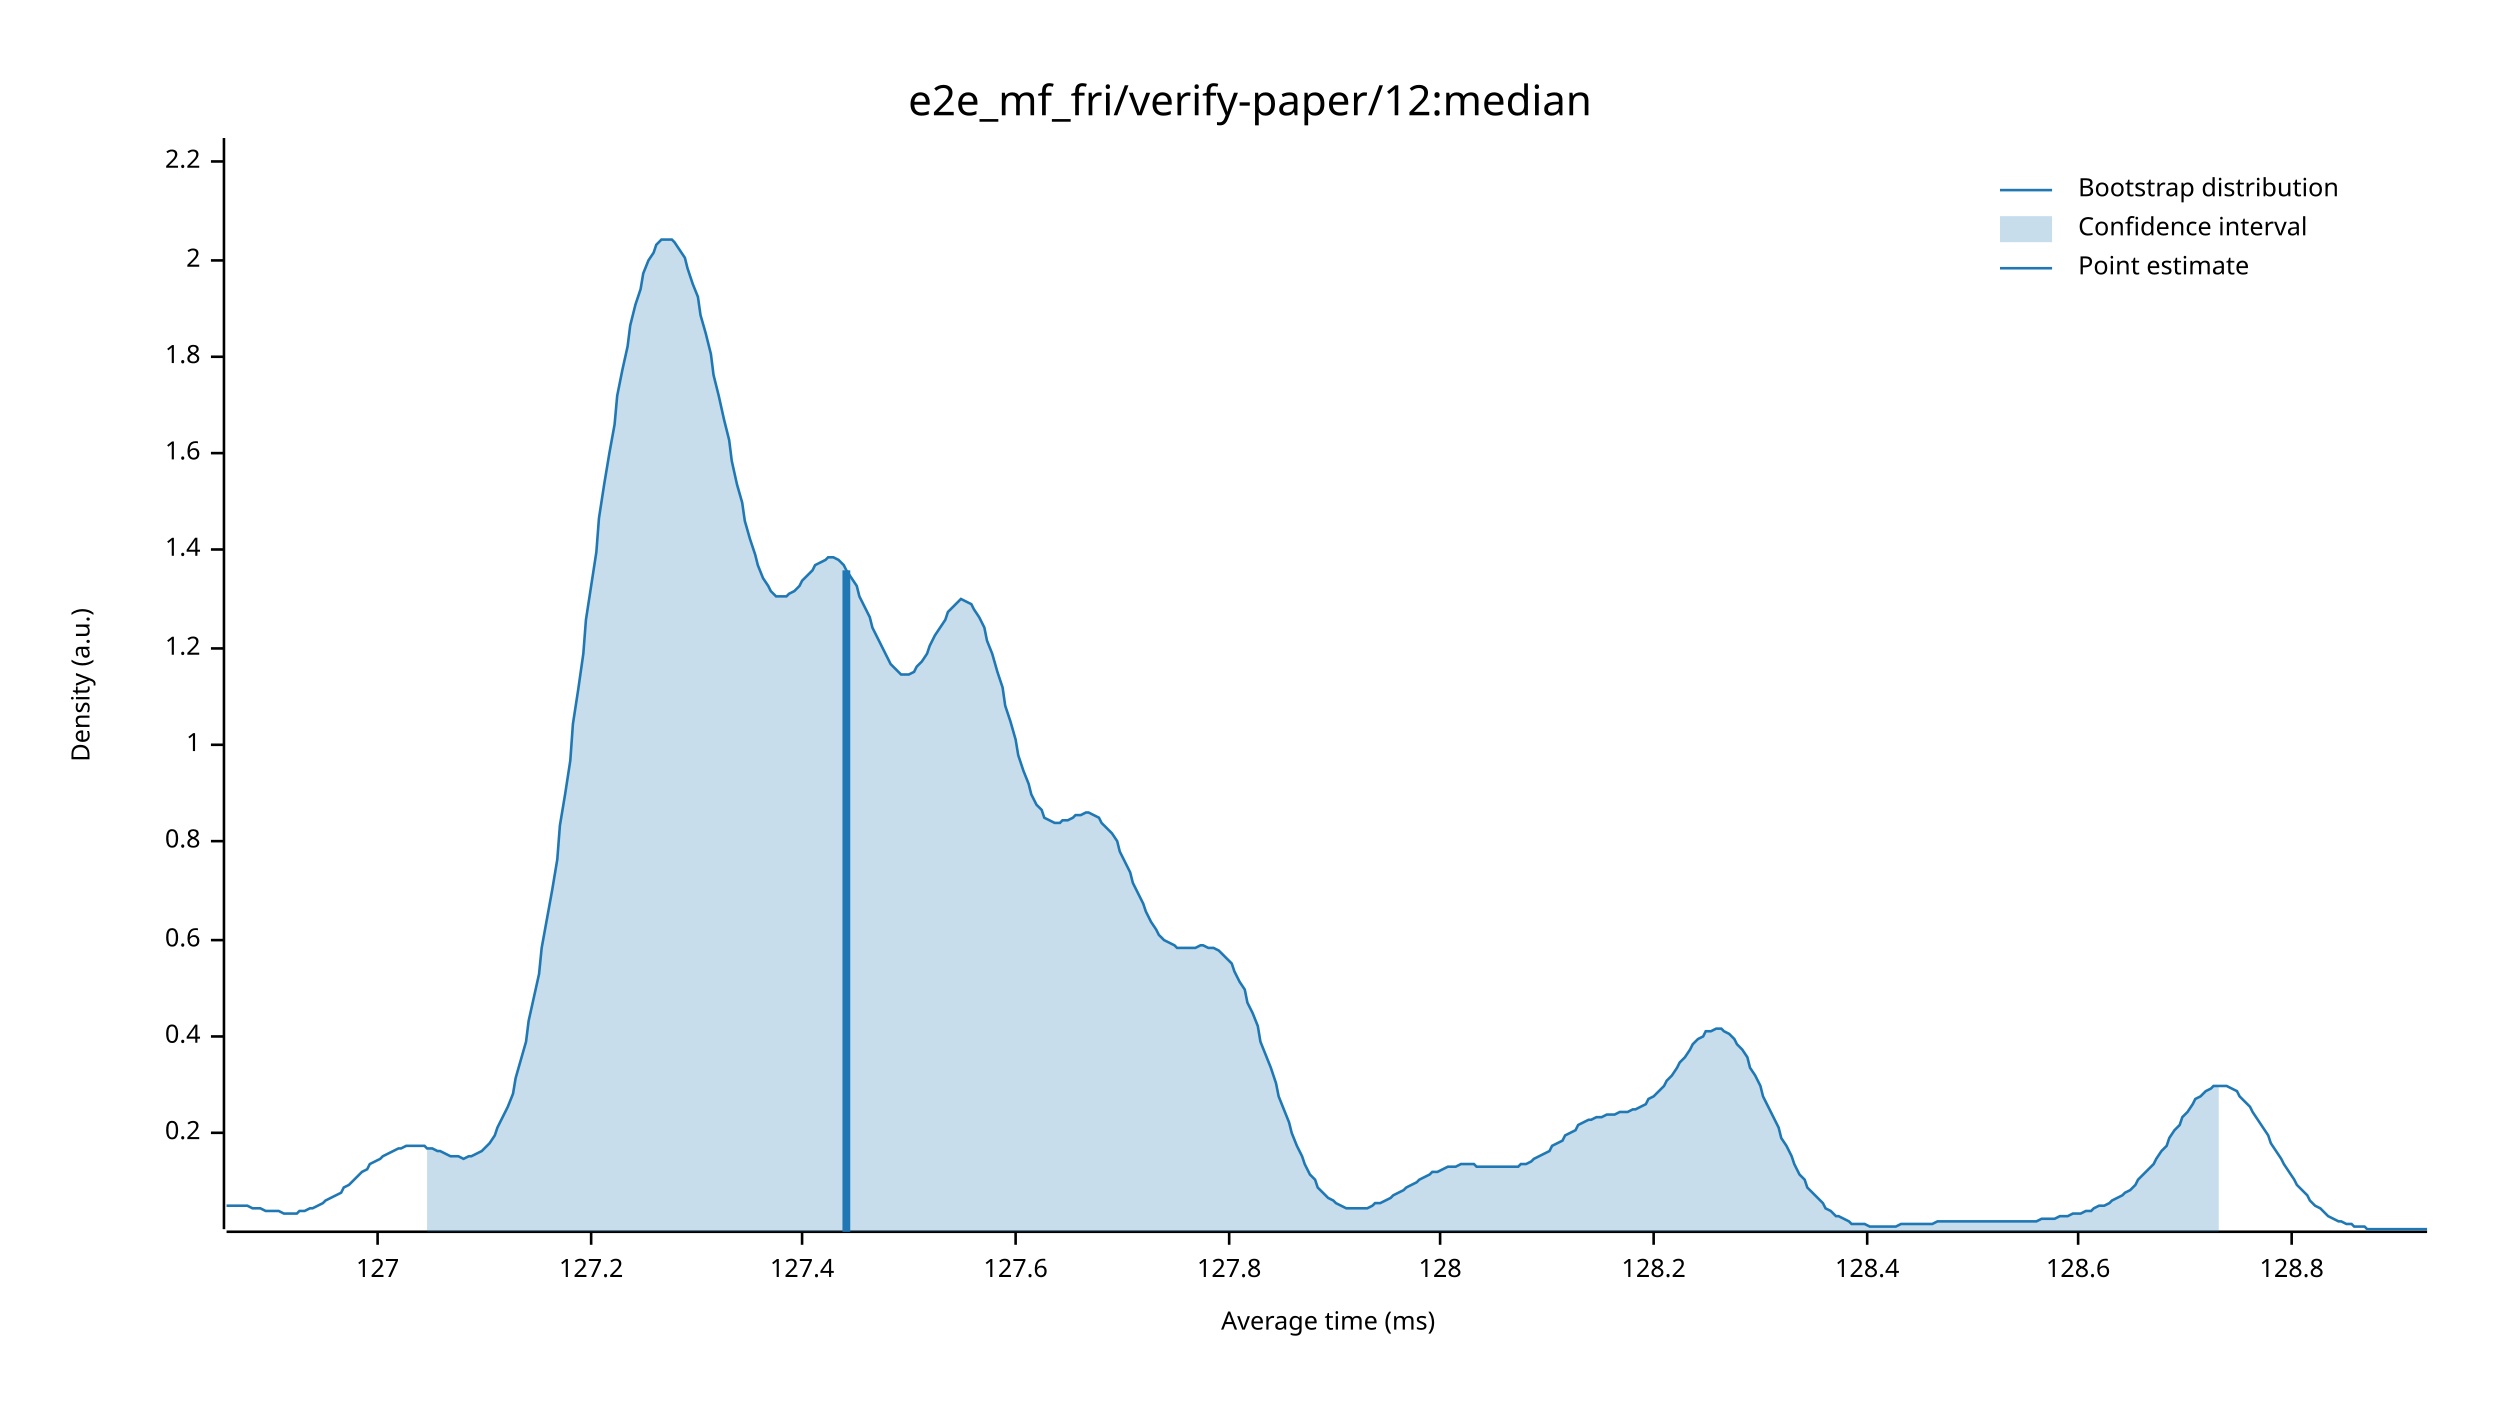
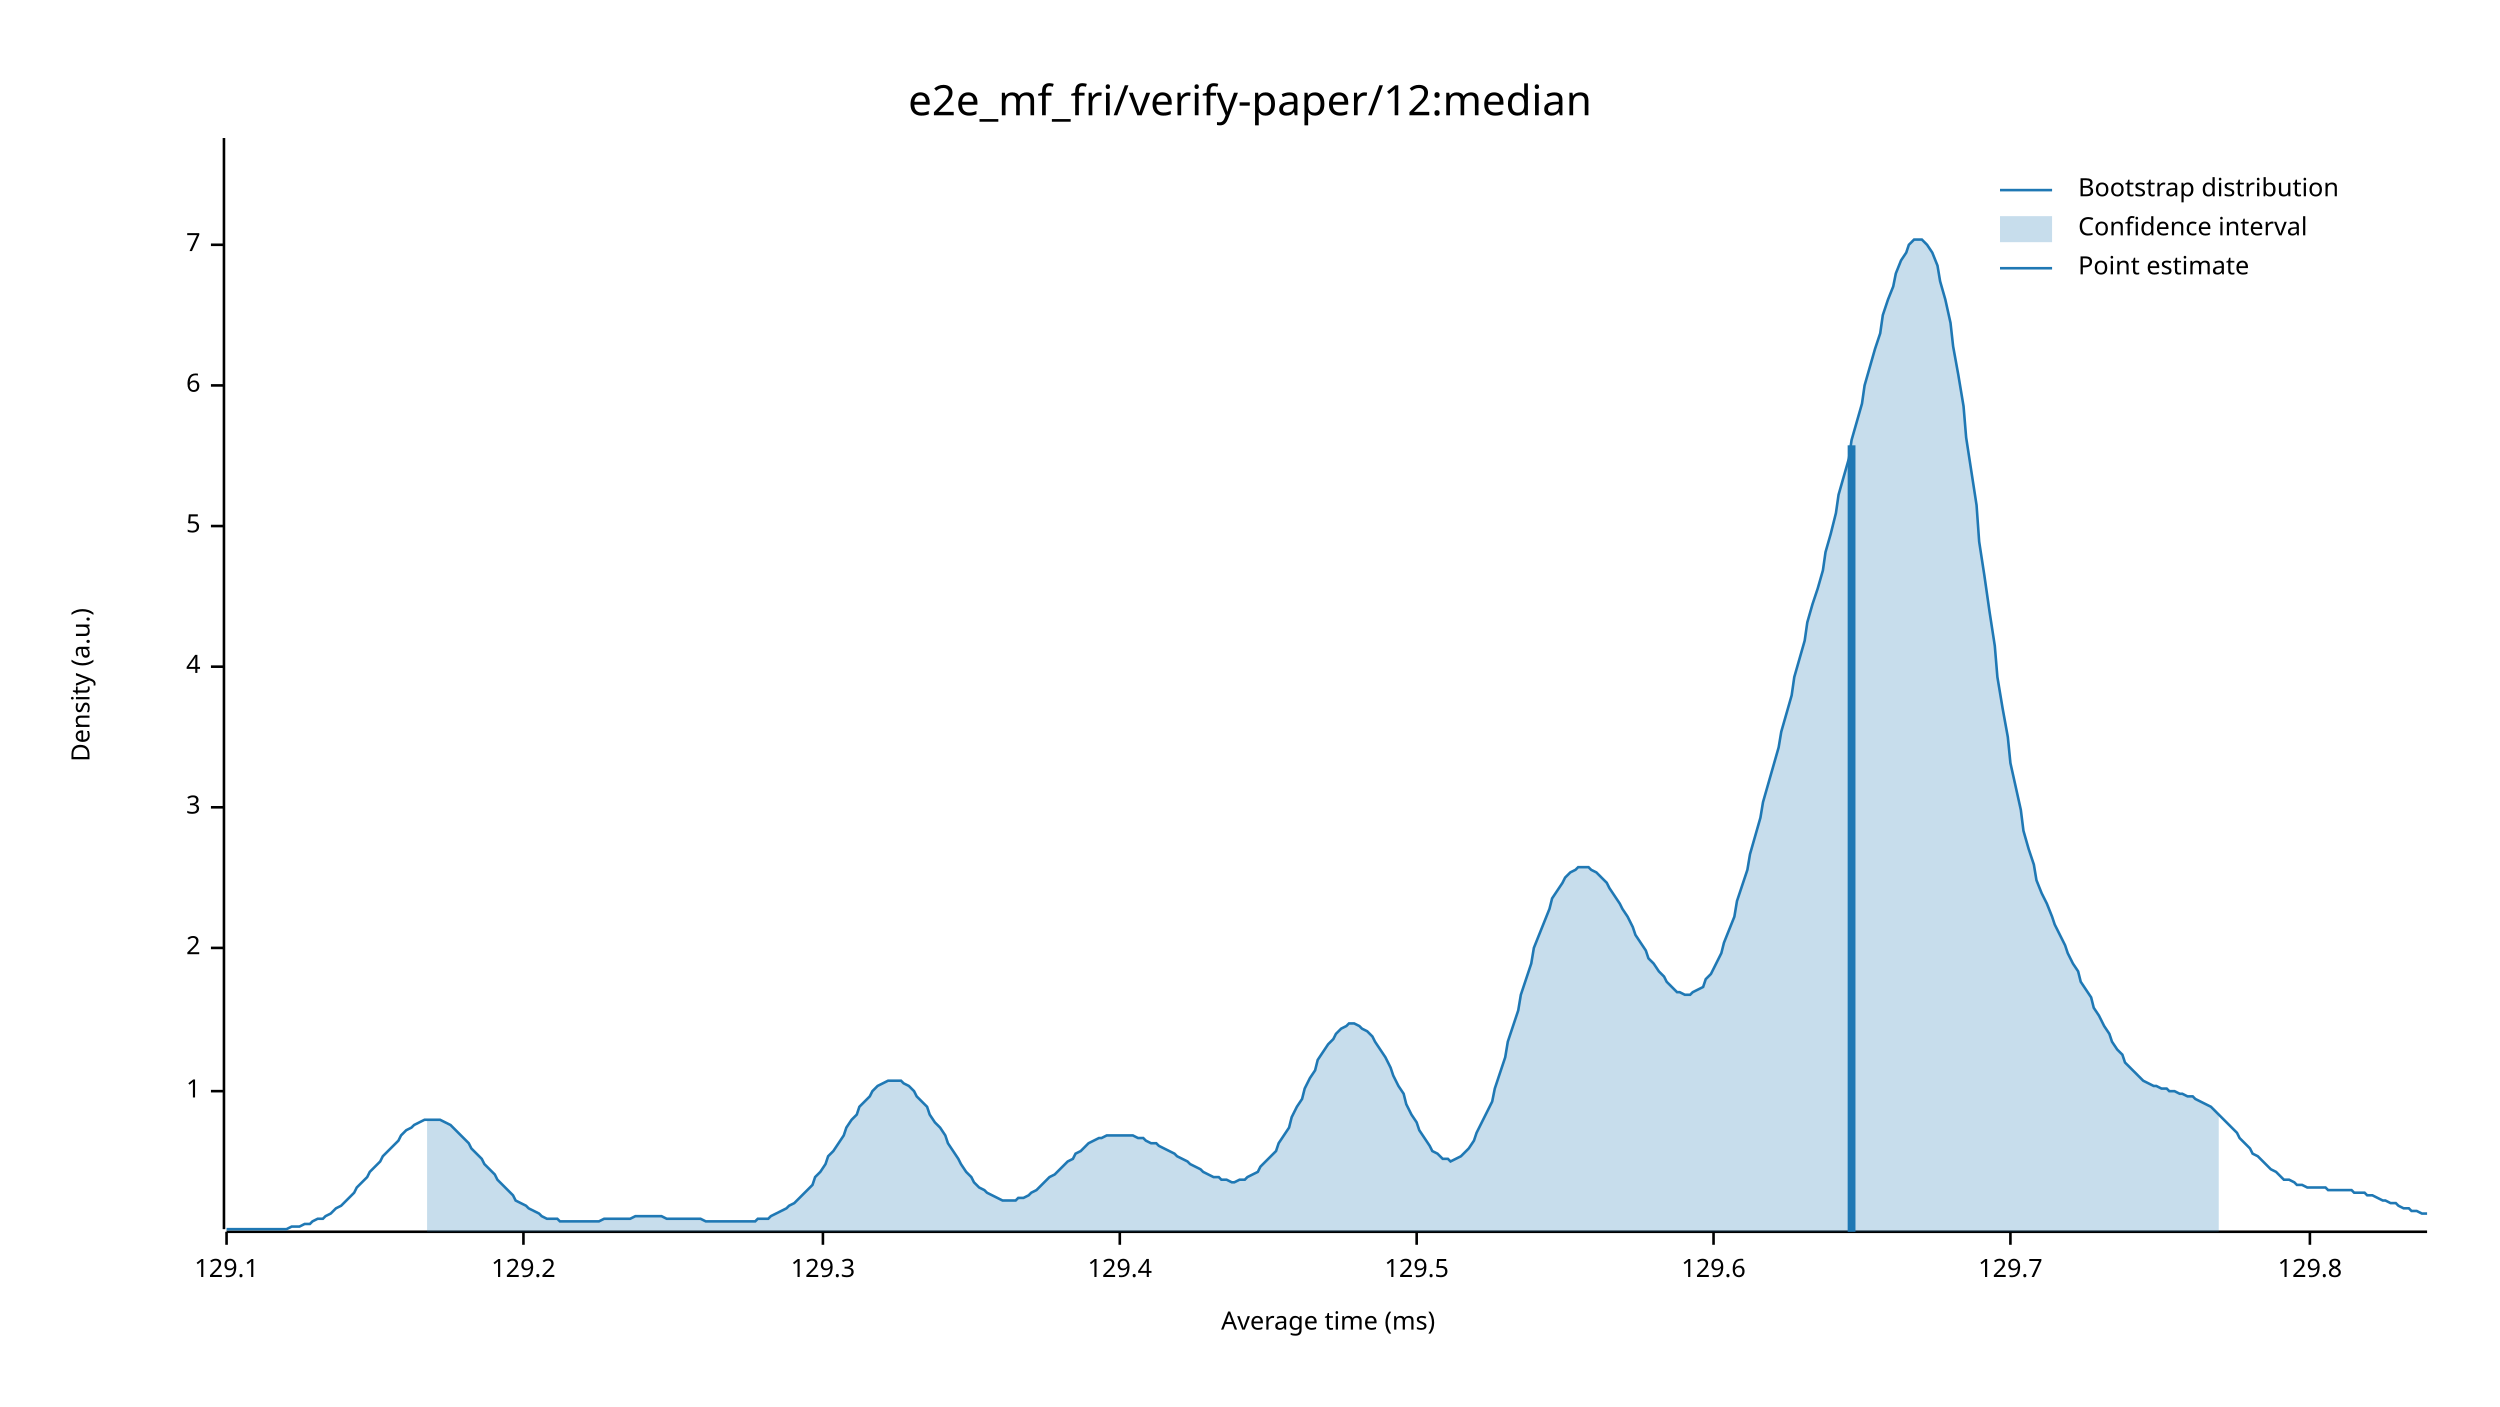
<svg xmlns="http://www.w3.org/2000/svg" width="960" height="540" viewBox="0 0 960 540">
  <text x="480" y="32" dy="0.76em" text-anchor="middle" font-family="sans-serif" font-size="16.129" opacity="1" fill="#000000">
e2e_mf_fri/verify-paper/12:median
</text>
  <text x="27" y="263" dy="0.76em" text-anchor="middle" font-family="sans-serif" font-size="9.677" opacity="1" fill="#000000" transform="rotate(270, 27, 263)">
Density (a.u.)
</text>
  <text x="510" y="513" dy="-0.5ex" text-anchor="middle" font-family="sans-serif" font-size="9.677" opacity="1" fill="#000000">
Average time (ms)
</text>
  <polyline fill="none" opacity="1" stroke="#000000" stroke-width="1" points="86,53 86,472 " />
-   <text x="77" y="435" dy="0.5ex" text-anchor="end" font-family="sans-serif" font-size="9.677" opacity="1" fill="#000000">
- 0.2
- </text>
-   <polyline fill="none" opacity="1" stroke="#000000" stroke-width="1" points="81,435 86,435 " />
-   <text x="77" y="398" dy="0.5ex" text-anchor="end" font-family="sans-serif" font-size="9.677" opacity="1" fill="#000000">
- 0.4
- </text>
-   <polyline fill="none" opacity="1" stroke="#000000" stroke-width="1" points="81,398 86,398 " />
-   <text x="77" y="361" dy="0.5ex" text-anchor="end" font-family="sans-serif" font-size="9.677" opacity="1" fill="#000000">
- 0.6
- </text>
-   <polyline fill="none" opacity="1" stroke="#000000" stroke-width="1" points="81,361 86,361 " />
-   <text x="77" y="323" dy="0.5ex" text-anchor="end" font-family="sans-serif" font-size="9.677" opacity="1" fill="#000000">
- 0.8
- </text>
-   <polyline fill="none" opacity="1" stroke="#000000" stroke-width="1" points="81,323 86,323 " />
-   <text x="77" y="286" dy="0.5ex" text-anchor="end" font-family="sans-serif" font-size="9.677" opacity="1" fill="#000000">
+   <text x="77" y="419" dy="0.5ex" text-anchor="end" font-family="sans-serif" font-size="9.677" opacity="1" fill="#000000">
1
</text>
-   <polyline fill="none" opacity="1" stroke="#000000" stroke-width="1" points="81,286 86,286 " />
-   <text x="77" y="249" dy="0.5ex" text-anchor="end" font-family="sans-serif" font-size="9.677" opacity="1" fill="#000000">
- 1.2
- </text>
-   <polyline fill="none" opacity="1" stroke="#000000" stroke-width="1" points="81,249 86,249 " />
-   <text x="77" y="211" dy="0.5ex" text-anchor="end" font-family="sans-serif" font-size="9.677" opacity="1" fill="#000000">
- 1.4
- </text>
-   <polyline fill="none" opacity="1" stroke="#000000" stroke-width="1" points="81,211 86,211 " />
-   <text x="77" y="174" dy="0.5ex" text-anchor="end" font-family="sans-serif" font-size="9.677" opacity="1" fill="#000000">
- 1.6
- </text>
-   <polyline fill="none" opacity="1" stroke="#000000" stroke-width="1" points="81,174 86,174 " />
-   <text x="77" y="137" dy="0.5ex" text-anchor="end" font-family="sans-serif" font-size="9.677" opacity="1" fill="#000000">
- 1.8
- </text>
-   <polyline fill="none" opacity="1" stroke="#000000" stroke-width="1" points="81,137 86,137 " />
-   <text x="77" y="100" dy="0.5ex" text-anchor="end" font-family="sans-serif" font-size="9.677" opacity="1" fill="#000000">
+   <polyline fill="none" opacity="1" stroke="#000000" stroke-width="1" points="81,419 86,419 " />
+   <text x="77" y="364" dy="0.5ex" text-anchor="end" font-family="sans-serif" font-size="9.677" opacity="1" fill="#000000">
2
</text>
-   <polyline fill="none" opacity="1" stroke="#000000" stroke-width="1" points="81,100 86,100 " />
-   <text x="77" y="62" dy="0.5ex" text-anchor="end" font-family="sans-serif" font-size="9.677" opacity="1" fill="#000000">
- 2.2
+   <polyline fill="none" opacity="1" stroke="#000000" stroke-width="1" points="81,364 86,364 " />
+   <text x="77" y="310" dy="0.5ex" text-anchor="end" font-family="sans-serif" font-size="9.677" opacity="1" fill="#000000">
+ 3
</text>
-   <polyline fill="none" opacity="1" stroke="#000000" stroke-width="1" points="81,62 86,62 " />
+   <polyline fill="none" opacity="1" stroke="#000000" stroke-width="1" points="81,310 86,310 " />
+   <text x="77" y="256" dy="0.5ex" text-anchor="end" font-family="sans-serif" font-size="9.677" opacity="1" fill="#000000">
+ 4
+ </text>
+   <polyline fill="none" opacity="1" stroke="#000000" stroke-width="1" points="81,256 86,256 " />
+   <text x="77" y="202" dy="0.5ex" text-anchor="end" font-family="sans-serif" font-size="9.677" opacity="1" fill="#000000">
+ 5
+ </text>
+   <polyline fill="none" opacity="1" stroke="#000000" stroke-width="1" points="81,202 86,202 " />
+   <text x="77" y="148" dy="0.5ex" text-anchor="end" font-family="sans-serif" font-size="9.677" opacity="1" fill="#000000">
+ 6
+ </text>
+   <polyline fill="none" opacity="1" stroke="#000000" stroke-width="1" points="81,148 86,148 " />
+   <text x="77" y="94" dy="0.5ex" text-anchor="end" font-family="sans-serif" font-size="9.677" opacity="1" fill="#000000">
+ 7
+ </text>
+   <polyline fill="none" opacity="1" stroke="#000000" stroke-width="1" points="81,94 86,94 " />
  <polyline fill="none" opacity="1" stroke="#000000" stroke-width="1" points="87,473 932,473 " />
-   <text x="145" y="483" dy="0.76em" text-anchor="middle" font-family="sans-serif" font-size="9.677" opacity="1" fill="#000000">
- 127
+   <text x="87" y="483" dy="0.76em" text-anchor="middle" font-family="sans-serif" font-size="9.677" opacity="1" fill="#000000">
+ 129.1
</text>
-   <polyline fill="none" opacity="1" stroke="#000000" stroke-width="1" points="145,473 145,478 " />
-   <text x="227" y="483" dy="0.76em" text-anchor="middle" font-family="sans-serif" font-size="9.677" opacity="1" fill="#000000">
- 127.2
+   <polyline fill="none" opacity="1" stroke="#000000" stroke-width="1" points="87,473 87,478 " />
+   <text x="201" y="483" dy="0.76em" text-anchor="middle" font-family="sans-serif" font-size="9.677" opacity="1" fill="#000000">
+ 129.2
</text>
-   <polyline fill="none" opacity="1" stroke="#000000" stroke-width="1" points="227,473 227,478 " />
-   <text x="308" y="483" dy="0.76em" text-anchor="middle" font-family="sans-serif" font-size="9.677" opacity="1" fill="#000000">
- 127.4
+   <polyline fill="none" opacity="1" stroke="#000000" stroke-width="1" points="201,473 201,478 " />
+   <text x="316" y="483" dy="0.76em" text-anchor="middle" font-family="sans-serif" font-size="9.677" opacity="1" fill="#000000">
+ 129.3
</text>
-   <polyline fill="none" opacity="1" stroke="#000000" stroke-width="1" points="308,473 308,478 " />
-   <text x="390" y="483" dy="0.76em" text-anchor="middle" font-family="sans-serif" font-size="9.677" opacity="1" fill="#000000">
- 127.6
+   <polyline fill="none" opacity="1" stroke="#000000" stroke-width="1" points="316,473 316,478 " />
+   <text x="430" y="483" dy="0.76em" text-anchor="middle" font-family="sans-serif" font-size="9.677" opacity="1" fill="#000000">
+ 129.4
</text>
-   <polyline fill="none" opacity="1" stroke="#000000" stroke-width="1" points="390,473 390,478 " />
-   <text x="472" y="483" dy="0.76em" text-anchor="middle" font-family="sans-serif" font-size="9.677" opacity="1" fill="#000000">
- 127.8
+   <polyline fill="none" opacity="1" stroke="#000000" stroke-width="1" points="430,473 430,478 " />
+   <text x="544" y="483" dy="0.76em" text-anchor="middle" font-family="sans-serif" font-size="9.677" opacity="1" fill="#000000">
+ 129.5
</text>
-   <polyline fill="none" opacity="1" stroke="#000000" stroke-width="1" points="472,473 472,478 " />
-   <text x="553" y="483" dy="0.76em" text-anchor="middle" font-family="sans-serif" font-size="9.677" opacity="1" fill="#000000">
- 128
+   <polyline fill="none" opacity="1" stroke="#000000" stroke-width="1" points="544,473 544,478 " />
+   <text x="658" y="483" dy="0.76em" text-anchor="middle" font-family="sans-serif" font-size="9.677" opacity="1" fill="#000000">
+ 129.6
</text>
-   <polyline fill="none" opacity="1" stroke="#000000" stroke-width="1" points="553,473 553,478 " />
-   <text x="635" y="483" dy="0.76em" text-anchor="middle" font-family="sans-serif" font-size="9.677" opacity="1" fill="#000000">
- 128.2
+   <polyline fill="none" opacity="1" stroke="#000000" stroke-width="1" points="658,473 658,478 " />
+   <text x="772" y="483" dy="0.76em" text-anchor="middle" font-family="sans-serif" font-size="9.677" opacity="1" fill="#000000">
+ 129.7
</text>
-   <polyline fill="none" opacity="1" stroke="#000000" stroke-width="1" points="635,473 635,478 " />
-   <text x="717" y="483" dy="0.76em" text-anchor="middle" font-family="sans-serif" font-size="9.677" opacity="1" fill="#000000">
- 128.4
+   <polyline fill="none" opacity="1" stroke="#000000" stroke-width="1" points="772,473 772,478 " />
+   <text x="887" y="483" dy="0.76em" text-anchor="middle" font-family="sans-serif" font-size="9.677" opacity="1" fill="#000000">
+ 129.8
</text>
-   <polyline fill="none" opacity="1" stroke="#000000" stroke-width="1" points="717,473 717,478 " />
-   <text x="798" y="483" dy="0.76em" text-anchor="middle" font-family="sans-serif" font-size="9.677" opacity="1" fill="#000000">
- 128.6
- </text>
-   <polyline fill="none" opacity="1" stroke="#000000" stroke-width="1" points="798,473 798,478 " />
-   <text x="880" y="483" dy="0.76em" text-anchor="middle" font-family="sans-serif" font-size="9.677" opacity="1" fill="#000000">
- 128.8
- </text>
-   <polyline fill="none" opacity="1" stroke="#000000" stroke-width="1" points="880,473 880,478 " />
-   <polyline fill="none" opacity="1" stroke="#1F78B4" stroke-width="1" points="87,463 88,463 90,463 92,463 93,463 95,463 97,464 98,464 100,464 102,465 103,465 105,465 107,465 109,466 110,466 112,466 114,466 115,465 117,465 119,464 120,464 122,463 124,462 125,461 127,460 129,459 131,458 132,456 134,455 136,453 137,452 139,450 141,449 142,447 144,446 146,445 147,444 149,443 151,442 153,441 154,441 156,440 158,440 159,440 161,440 163,440 164,441 166,441 168,442 169,442 171,443 173,444 175,444 176,444 178,445 180,444 181,444 183,443 185,442 186,441 188,439 190,436 191,433 193,429 195,425 197,420 198,414 200,407 202,400 203,392 205,383 207,374 208,364 210,353 212,342 214,330 215,317 217,305 219,292 220,278 222,265 224,251 225,238 227,225 229,212 230,199 232,186 234,174 236,163 237,152 239,142 241,133 242,125 244,117 246,111 247,105 249,100 251,97 252,94 254,92 256,92 258,92 259,93 261,96 263,99 264,103 266,109 268,114 269,121 271,128 273,136 274,144 276,152 278,161 280,169 281,177 283,186 285,193 286,200 288,207 290,213 291,217 293,222 295,225 296,227 298,229 300,229 302,229 303,228 305,227 307,225 308,223 310,221 312,219 313,217 315,216 317,215 318,214 320,214 322,215 324,217 325,219 327,222 329,225 330,229 332,233 334,237 335,241 337,245 339,249 341,253 342,255 344,257 346,259 347,259 349,259 351,258 352,256 354,254 356,251 357,248 359,244 361,241 363,238 364,235 366,233 368,231 369,230 371,231 373,232 374,234 376,237 378,241 379,246 381,251 383,258 385,264 386,271 388,277 390,284 391,290 393,296 395,301 396,305 398,309 400,311 401,314 403,315 405,316 407,316 408,315 410,315 412,314 413,313 415,313 417,312 418,312 420,313 422,314 423,316 425,318 427,320 429,323 430,327 432,331 434,335 435,339 437,343 439,347 440,350 442,354 444,357 445,359 447,361 449,362 451,363 452,364 454,364 456,364 457,364 459,364 461,363 462,363 464,364 466,364 468,365 469,366 471,368 473,370 474,373 476,377 478,380 479,385 481,389 483,394 484,400 486,405 488,410 490,416 491,421 493,426 495,431 496,435 498,440 500,444 501,447 503,451 505,453 506,456 508,458 510,460 512,461 513,462 515,463 517,464 518,464 520,464 522,464 523,464 525,464 527,463 528,462 530,462 532,461 534,460 535,459 537,458 539,457 540,456 542,455 544,454 545,453 547,452 549,451 550,450 552,450 554,449 556,448 557,448 559,448 561,447 562,447 564,447 566,447 567,448 569,448 571,448 573,448 574,448 576,448 578,448 579,448 581,448 583,448 584,447 586,447 588,446 589,445 591,444 593,443 595,442 596,440 598,439 600,438 601,436 603,435 605,434 606,432 608,431 610,430 611,430 613,429 615,429 617,428 618,428 620,428 622,427 623,427 625,427 627,426 628,426 630,425 632,424 633,422 635,421 637,419 639,417 640,415 642,413 644,410 645,408 647,406 649,403 650,401 652,399 654,398 655,396 657,396 659,395 661,395 662,396 664,397 666,399 667,401 669,403 671,406 672,410 674,413 676,417 677,421 679,425 681,429 683,433 684,437 686,440 688,444 689,447 691,451 693,453 694,456 696,458 698,460 700,462 701,464 703,465 705,467 706,467 708,468 710,469 711,470 713,470 715,470 716,470 718,471 720,471 722,471 723,471 725,471 727,471 728,471 730,470 732,470 733,470 735,470 737,470 738,470 740,470 742,470 744,469 745,469 747,469 749,469 750,469 752,469 754,469 755,469 757,469 759,469 760,469 762,469 764,469 766,469 767,469 769,469 771,469 772,469 774,469 776,469 777,469 779,469 781,469 782,469 784,468 786,468 788,468 789,468 791,467 793,467 794,467 796,466 798,466 799,466 801,465 803,465 804,464 806,463 808,463 810,462 811,461 813,460 815,459 816,458 818,457 820,455 821,453 823,451 825,449 827,447 828,445 830,442 832,440 833,437 835,434 837,432 838,429 840,427 842,424 843,422 845,421 847,419 849,418 850,417 852,417 854,417 855,417 857,418 859,419 860,421 862,423 864,425 865,427 867,430 869,433 871,436 872,439 874,442 876,445 877,447 879,450 881,453 882,455 884,457 886,459 887,461 889,463 891,464 893,466 894,467 896,468 898,469 899,469 901,470 903,470 904,471 906,471 908,471 909,472 911,472 913,472 915,472 916,472 918,472 920,472 921,472 923,472 925,472 926,472 928,472 930,472 932,472 " />
-   <polygon opacity="0.25" fill="#1F78B4" points="164,441 166,441 168,442 169,442 171,443 173,444 175,444 176,444 178,445 180,444 181,444 183,443 185,442 186,441 188,439 190,436 191,433 193,429 195,425 197,420 198,414 200,407 202,400 203,392 205,383 207,374 208,364 210,353 212,342 214,330 215,317 217,305 219,292 220,278 222,265 224,251 225,238 227,225 229,212 230,199 232,186 234,174 236,163 237,152 239,142 241,133 242,125 244,117 246,111 247,105 249,100 251,97 252,94 254,92 256,92 258,92 259,93 261,96 263,99 264,103 266,109 268,114 269,121 271,128 273,136 274,144 276,152 278,161 280,169 281,177 283,186 285,193 286,200 288,207 290,213 291,217 293,222 295,225 296,227 298,229 300,229 302,229 303,228 305,227 307,225 308,223 310,221 312,219 313,217 315,216 317,215 318,214 320,214 322,215 324,217 325,219 327,222 329,225 330,229 332,233 334,237 335,241 337,245 339,249 341,253 342,255 344,257 346,259 347,259 349,259 351,258 352,256 354,254 356,251 357,248 359,244 361,241 363,238 364,235 366,233 368,231 369,230 371,231 373,232 374,234 376,237 378,241 379,246 381,251 383,258 385,264 386,271 388,277 390,284 391,290 393,296 395,301 396,305 398,309 400,311 401,314 403,315 405,316 407,316 408,315 410,315 412,314 413,313 415,313 417,312 418,312 420,313 422,314 423,316 425,318 427,320 429,323 430,327 432,331 434,335 435,339 437,343 439,347 440,350 442,354 444,357 445,359 447,361 449,362 451,363 452,364 454,364 456,364 457,364 459,364 461,363 462,363 464,364 466,364 468,365 469,366 471,368 473,370 474,373 476,377 478,380 479,385 481,389 483,394 484,400 486,405 488,410 490,416 491,421 493,426 495,431 496,435 498,440 500,444 501,447 503,451 505,453 506,456 508,458 510,460 512,461 513,462 515,463 517,464 518,464 520,464 522,464 523,464 525,464 527,463 528,462 530,462 532,461 534,460 535,459 537,458 539,457 540,456 542,455 544,454 545,453 547,452 549,451 550,450 552,450 554,449 556,448 557,448 559,448 561,447 562,447 564,447 566,447 567,448 569,448 571,448 573,448 574,448 576,448 578,448 579,448 581,448 583,448 584,447 586,447 588,446 589,445 591,444 593,443 595,442 596,440 598,439 600,438 601,436 603,435 605,434 606,432 608,431 610,430 611,430 613,429 615,429 617,428 618,428 620,428 622,427 623,427 625,427 627,426 628,426 630,425 632,424 633,422 635,421 637,419 639,417 640,415 642,413 644,410 645,408 647,406 649,403 650,401 652,399 654,398 655,396 657,396 659,395 661,395 662,396 664,397 666,399 667,401 669,403 671,406 672,410 674,413 676,417 677,421 679,425 681,429 683,433 684,437 686,440 688,444 689,447 691,451 693,453 694,456 696,458 698,460 700,462 701,464 703,465 705,467 706,467 708,468 710,469 711,470 713,470 715,470 716,470 718,471 720,471 722,471 723,471 725,471 727,471 728,471 730,470 732,470 733,470 735,470 737,470 738,470 740,470 742,470 744,469 745,469 747,469 749,469 750,469 752,469 754,469 755,469 757,469 759,469 760,469 762,469 764,469 766,469 767,469 769,469 771,469 772,469 774,469 776,469 777,469 779,469 781,469 782,469 784,468 786,468 788,468 789,468 791,467 793,467 794,467 796,466 798,466 799,466 801,465 803,465 804,464 806,463 808,463 810,462 811,461 813,460 815,459 816,458 818,457 820,455 821,453 823,451 825,449 827,447 828,445 830,442 832,440 833,437 835,434 837,432 838,429 840,427 842,424 843,422 845,421 847,419 849,418 850,417 852,417 852,473 164,473 " />
-   <polyline fill="none" opacity="1" stroke="#1F78B4" stroke-width="3" points="325,473 325,219 " />
+   <polyline fill="none" opacity="1" stroke="#000000" stroke-width="1" points="887,473 887,478 " />
+   <polyline fill="none" opacity="1" stroke="#1F78B4" stroke-width="1" points="87,472 88,472 90,472 92,472 93,472 95,472 97,472 98,472 100,472 102,472 103,472 105,472 107,472 109,472 110,472 112,471 114,471 115,471 117,470 119,470 120,469 122,468 124,468 125,467 127,466 129,464 131,463 132,462 134,460 136,458 137,456 139,454 141,452 142,450 144,448 146,446 147,444 149,442 151,440 153,438 154,436 156,434 158,433 159,432 161,431 163,430 164,430 166,430 168,430 169,430 171,431 173,432 175,434 176,435 178,437 180,439 181,441 183,443 185,445 186,447 188,449 190,451 191,453 193,455 195,457 197,459 198,461 200,462 202,463 203,464 205,465 207,466 208,467 210,468 212,468 214,468 215,469 217,469 219,469 220,469 222,469 224,469 225,469 227,469 229,469 230,469 232,468 234,468 236,468 237,468 239,468 241,468 242,468 244,467 246,467 247,467 249,467 251,467 252,467 254,467 256,468 258,468 259,468 261,468 263,468 264,468 266,468 268,468 269,468 271,469 273,469 274,469 276,469 278,469 280,469 281,469 283,469 285,469 286,469 288,469 290,469 291,468 293,468 295,468 296,467 298,466 300,465 302,464 303,463 305,462 307,460 308,459 310,457 312,455 313,452 315,450 317,447 318,444 320,442 322,439 324,436 325,433 327,430 329,428 330,425 332,423 334,421 335,419 337,417 339,416 341,415 342,415 344,415 346,415 347,416 349,417 351,419 352,421 354,423 356,425 357,428 359,431 361,433 363,436 364,439 366,442 368,445 369,447 371,450 373,452 374,454 376,456 378,457 379,458 381,459 383,460 385,461 386,461 388,461 390,461 391,460 393,460 395,459 396,458 398,457 400,455 401,454 403,452 405,451 407,449 408,448 410,446 412,445 413,443 415,442 417,440 418,439 420,438 422,437 423,437 425,436 427,436 429,436 430,436 432,436 434,436 435,436 437,437 439,437 440,438 442,439 444,439 445,440 447,441 449,442 451,443 452,444 454,445 456,446 457,447 459,448 461,449 462,450 464,451 466,452 468,452 469,453 471,453 473,454 474,454 476,453 478,453 479,452 481,451 483,450 484,448 486,446 488,444 490,442 491,439 493,436 495,433 496,429 498,425 500,422 501,418 503,414 505,411 506,407 508,404 510,401 512,399 513,397 515,395 517,394 518,393 520,393 522,394 523,395 525,396 527,398 528,400 530,403 532,406 534,410 535,413 537,417 539,420 540,424 542,428 544,431 545,434 547,437 549,440 550,442 552,443 554,445 556,445 557,446 559,445 561,444 562,443 564,441 566,438 567,435 569,431 571,427 573,423 574,418 576,412 578,406 579,400 581,394 583,388 584,382 586,376 588,370 589,364 591,359 593,354 595,349 596,345 598,342 600,339 601,337 603,335 605,334 606,333 608,333 610,333 611,334 613,335 615,337 617,339 618,341 620,344 622,347 623,349 625,352 627,356 628,359 630,362 632,365 633,368 635,370 637,373 639,375 640,377 642,379 644,381 645,381 647,382 649,382 650,381 652,380 654,379 655,376 657,374 659,370 661,366 662,362 664,357 666,352 667,346 669,340 671,334 672,328 674,321 676,314 677,308 679,301 681,294 683,287 684,281 686,274 688,267 689,260 691,253 693,246 694,239 696,232 698,226 700,219 701,212 703,205 705,197 706,190 708,183 710,176 711,169 713,162 715,155 716,148 718,141 720,134 722,128 723,121 725,115 727,110 728,105 730,100 732,97 733,94 735,92 737,92 738,92 740,94 742,97 744,102 745,108 747,115 749,124 750,133 752,144 754,156 755,168 757,181 759,194 760,208 762,221 764,235 766,248 767,260 769,272 771,283 772,293 774,302 776,311 777,319 779,326 781,332 782,338 784,343 786,347 788,352 789,355 791,359 793,363 794,366 796,370 798,373 799,377 801,380 803,383 804,387 806,390 808,394 810,397 811,400 813,403 815,405 816,408 818,410 820,412 821,413 823,415 825,416 827,417 828,417 830,418 832,418 833,419 835,419 837,420 838,420 840,421 842,421 843,422 845,423 847,424 849,425 850,426 852,428 854,430 855,431 857,433 859,435 860,437 862,439 864,441 865,443 867,444 869,446 871,448 872,449 874,450 876,452 877,453 879,453 881,454 882,455 884,455 886,456 887,456 889,456 891,456 893,456 894,457 896,457 898,457 899,457 901,457 903,457 904,458 906,458 908,458 909,459 911,459 913,460 915,461 916,461 918,462 920,462 921,463 923,464 925,464 926,465 928,465 930,466 932,466 " />
+   <polygon opacity="0.25" fill="#1F78B4" points="164,430 166,430 168,430 169,430 171,431 173,432 175,434 176,435 178,437 180,439 181,441 183,443 185,445 186,447 188,449 190,451 191,453 193,455 195,457 197,459 198,461 200,462 202,463 203,464 205,465 207,466 208,467 210,468 212,468 214,468 215,469 217,469 219,469 220,469 222,469 224,469 225,469 227,469 229,469 230,469 232,468 234,468 236,468 237,468 239,468 241,468 242,468 244,467 246,467 247,467 249,467 251,467 252,467 254,467 256,468 258,468 259,468 261,468 263,468 264,468 266,468 268,468 269,468 271,469 273,469 274,469 276,469 278,469 280,469 281,469 283,469 285,469 286,469 288,469 290,469 291,468 293,468 295,468 296,467 298,466 300,465 302,464 303,463 305,462 307,460 308,459 310,457 312,455 313,452 315,450 317,447 318,444 320,442 322,439 324,436 325,433 327,430 329,428 330,425 332,423 334,421 335,419 337,417 339,416 341,415 342,415 344,415 346,415 347,416 349,417 351,419 352,421 354,423 356,425 357,428 359,431 361,433 363,436 364,439 366,442 368,445 369,447 371,450 373,452 374,454 376,456 378,457 379,458 381,459 383,460 385,461 386,461 388,461 390,461 391,460 393,460 395,459 396,458 398,457 400,455 401,454 403,452 405,451 407,449 408,448 410,446 412,445 413,443 415,442 417,440 418,439 420,438 422,437 423,437 425,436 427,436 429,436 430,436 432,436 434,436 435,436 437,437 439,437 440,438 442,439 444,439 445,440 447,441 449,442 451,443 452,444 454,445 456,446 457,447 459,448 461,449 462,450 464,451 466,452 468,452 469,453 471,453 473,454 474,454 476,453 478,453 479,452 481,451 483,450 484,448 486,446 488,444 490,442 491,439 493,436 495,433 496,429 498,425 500,422 501,418 503,414 505,411 506,407 508,404 510,401 512,399 513,397 515,395 517,394 518,393 520,393 522,394 523,395 525,396 527,398 528,400 530,403 532,406 534,410 535,413 537,417 539,420 540,424 542,428 544,431 545,434 547,437 549,440 550,442 552,443 554,445 556,445 557,446 559,445 561,444 562,443 564,441 566,438 567,435 569,431 571,427 573,423 574,418 576,412 578,406 579,400 581,394 583,388 584,382 586,376 588,370 589,364 591,359 593,354 595,349 596,345 598,342 600,339 601,337 603,335 605,334 606,333 608,333 610,333 611,334 613,335 615,337 617,339 618,341 620,344 622,347 623,349 625,352 627,356 628,359 630,362 632,365 633,368 635,370 637,373 639,375 640,377 642,379 644,381 645,381 647,382 649,382 650,381 652,380 654,379 655,376 657,374 659,370 661,366 662,362 664,357 666,352 667,346 669,340 671,334 672,328 674,321 676,314 677,308 679,301 681,294 683,287 684,281 686,274 688,267 689,260 691,253 693,246 694,239 696,232 698,226 700,219 701,212 703,205 705,197 706,190 708,183 710,176 711,169 713,162 715,155 716,148 718,141 720,134 722,128 723,121 725,115 727,110 728,105 730,100 732,97 733,94 735,92 737,92 738,92 740,94 742,97 744,102 745,108 747,115 749,124 750,133 752,144 754,156 755,168 757,181 759,194 760,208 762,221 764,235 766,248 767,260 769,272 771,283 772,293 774,302 776,311 777,319 779,326 781,332 782,338 784,343 786,347 788,352 789,355 791,359 793,363 794,366 796,370 798,373 799,377 801,380 803,383 804,387 806,390 808,394 810,397 811,400 813,403 815,405 816,408 818,410 820,412 821,413 823,415 825,416 827,417 828,417 830,418 832,418 833,419 835,419 837,420 838,420 840,421 842,421 843,422 845,423 847,424 849,425 850,426 852,428 852,473 164,473 " />
+   <polyline fill="none" opacity="1" stroke="#1F78B4" stroke-width="3" points="711,473 711,171 " />
  <text x="798" y="68" dy="0.76em" text-anchor="start" font-family="sans-serif" font-size="9.677" opacity="1" fill="#000000">
Bootstrap distribution
</text>
  <text x="798" y="83" dy="0.76em" text-anchor="start" font-family="sans-serif" font-size="9.677" opacity="1" fill="#000000">
Confidence interval
</text>
  <text x="798" y="98" dy="0.76em" text-anchor="start" font-family="sans-serif" font-size="9.677" opacity="1" fill="#000000">
Point estimate
</text>
  <polyline fill="none" opacity="1" stroke="#1F78B4" stroke-width="1" points="768,73 788,73 " />
  <rect x="768" y="83" width="20" height="10" opacity="0.25" fill="#1F78B4" stroke="none" />
  <polyline fill="none" opacity="1" stroke="#1F78B4" stroke-width="1" points="768,103 788,103 " />
</svg>
